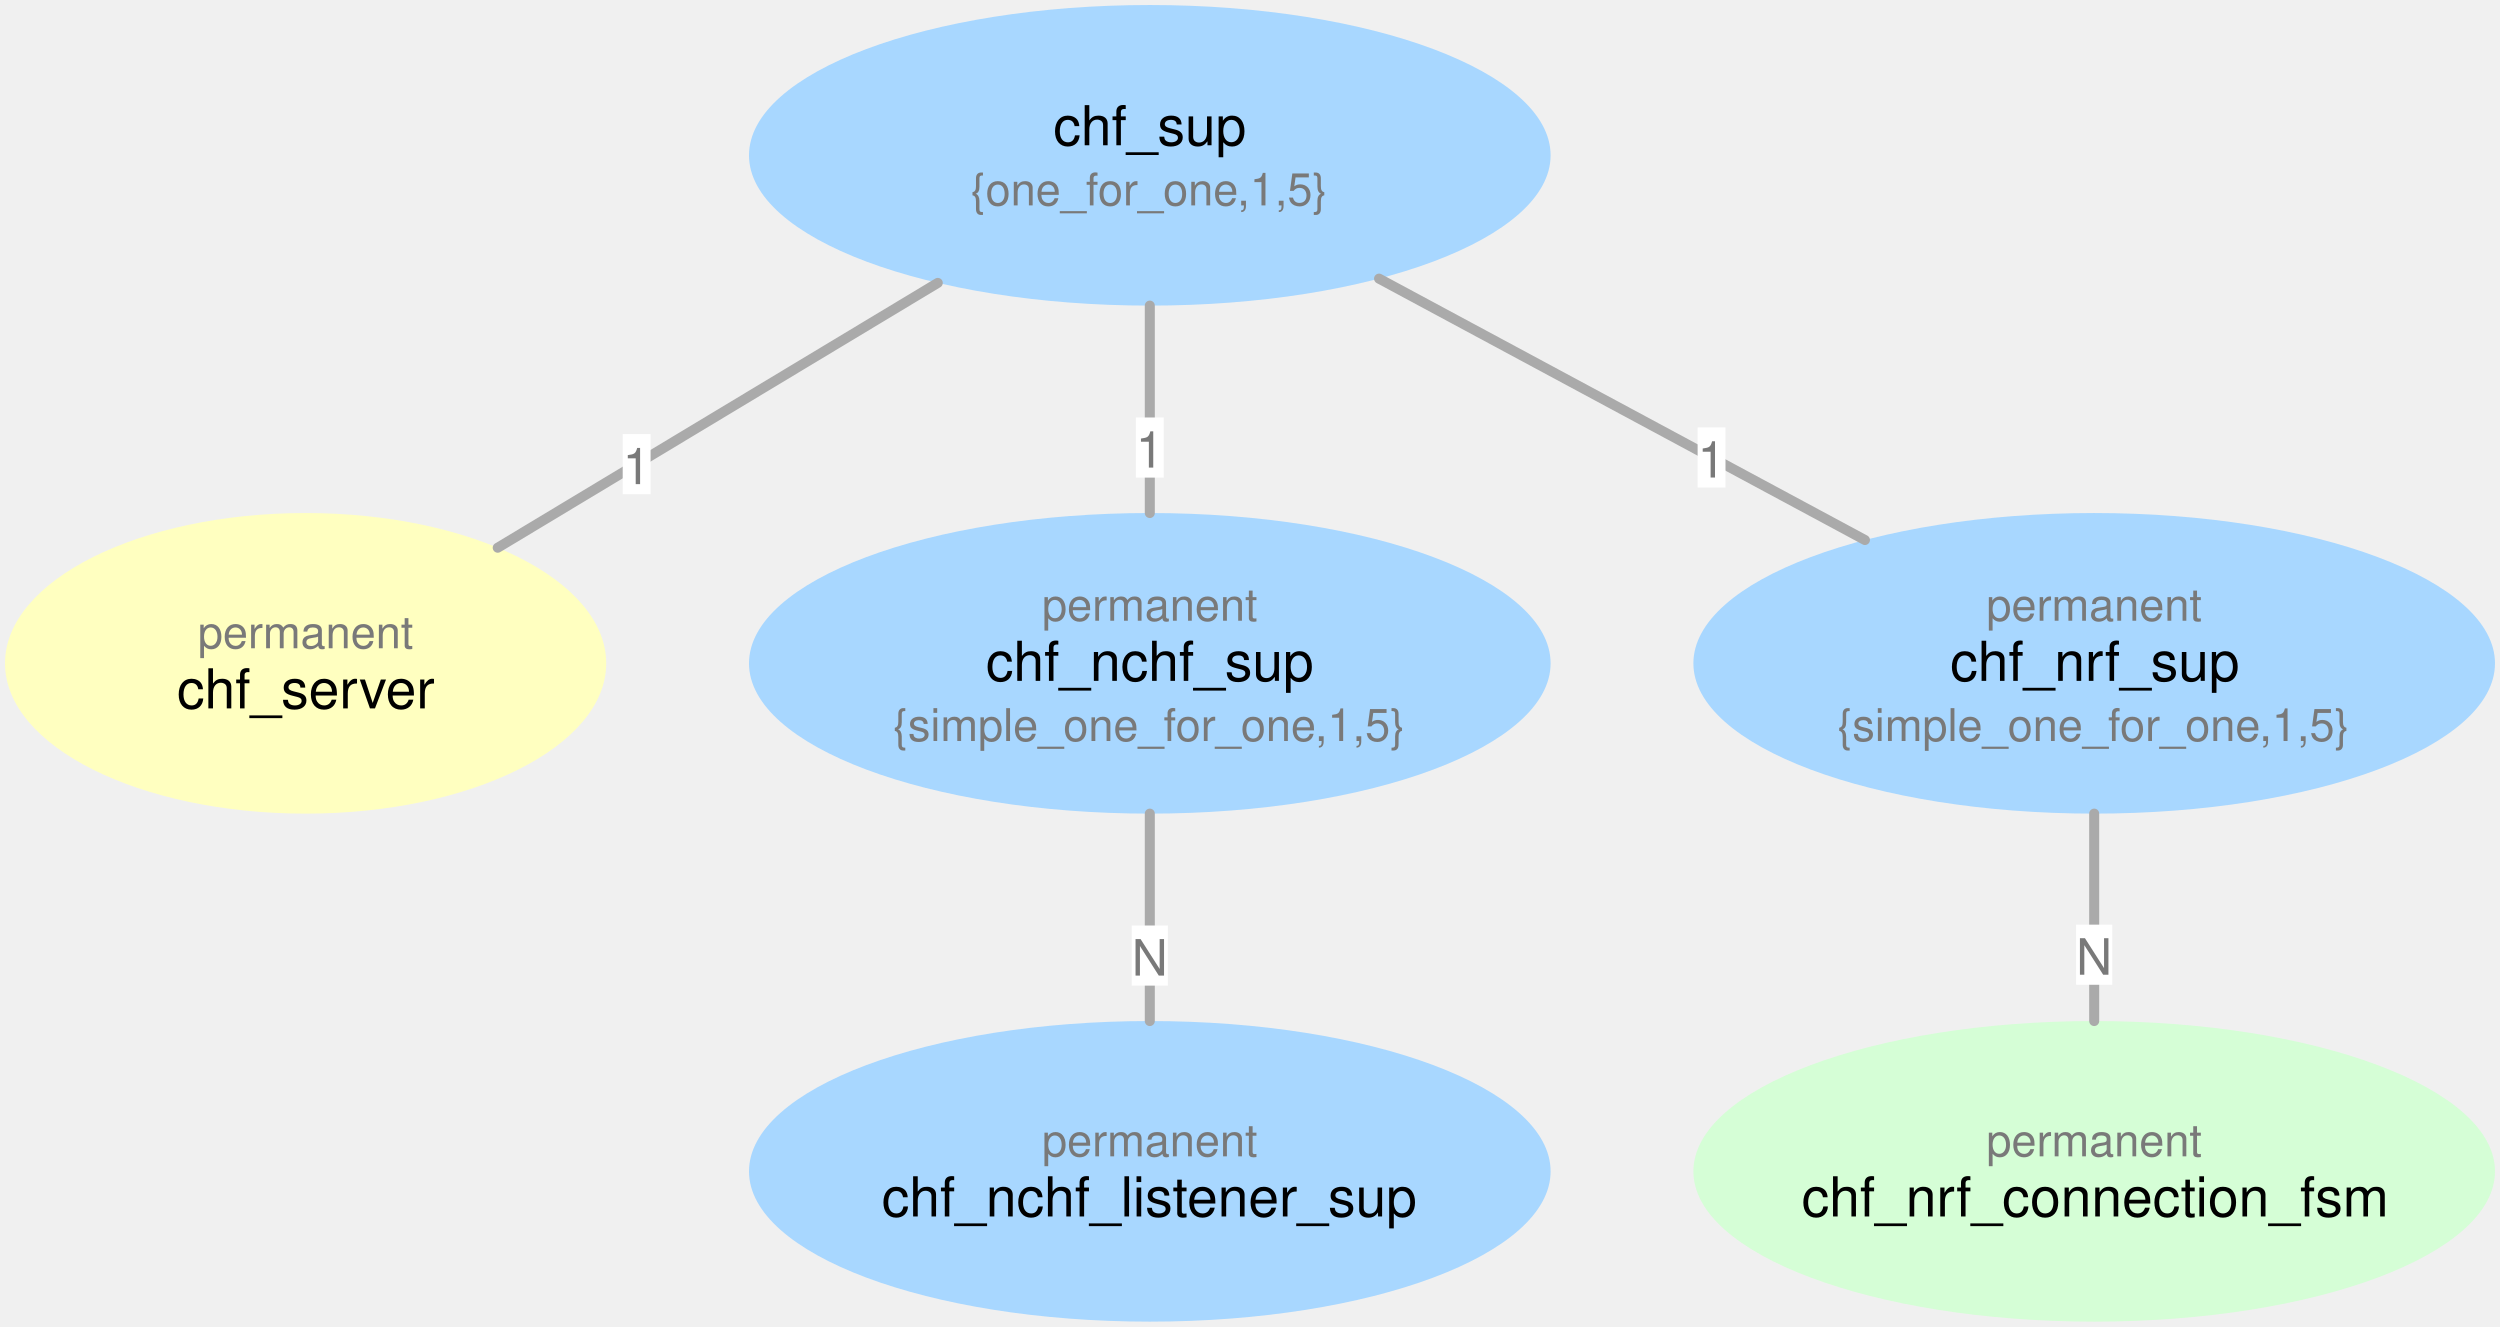
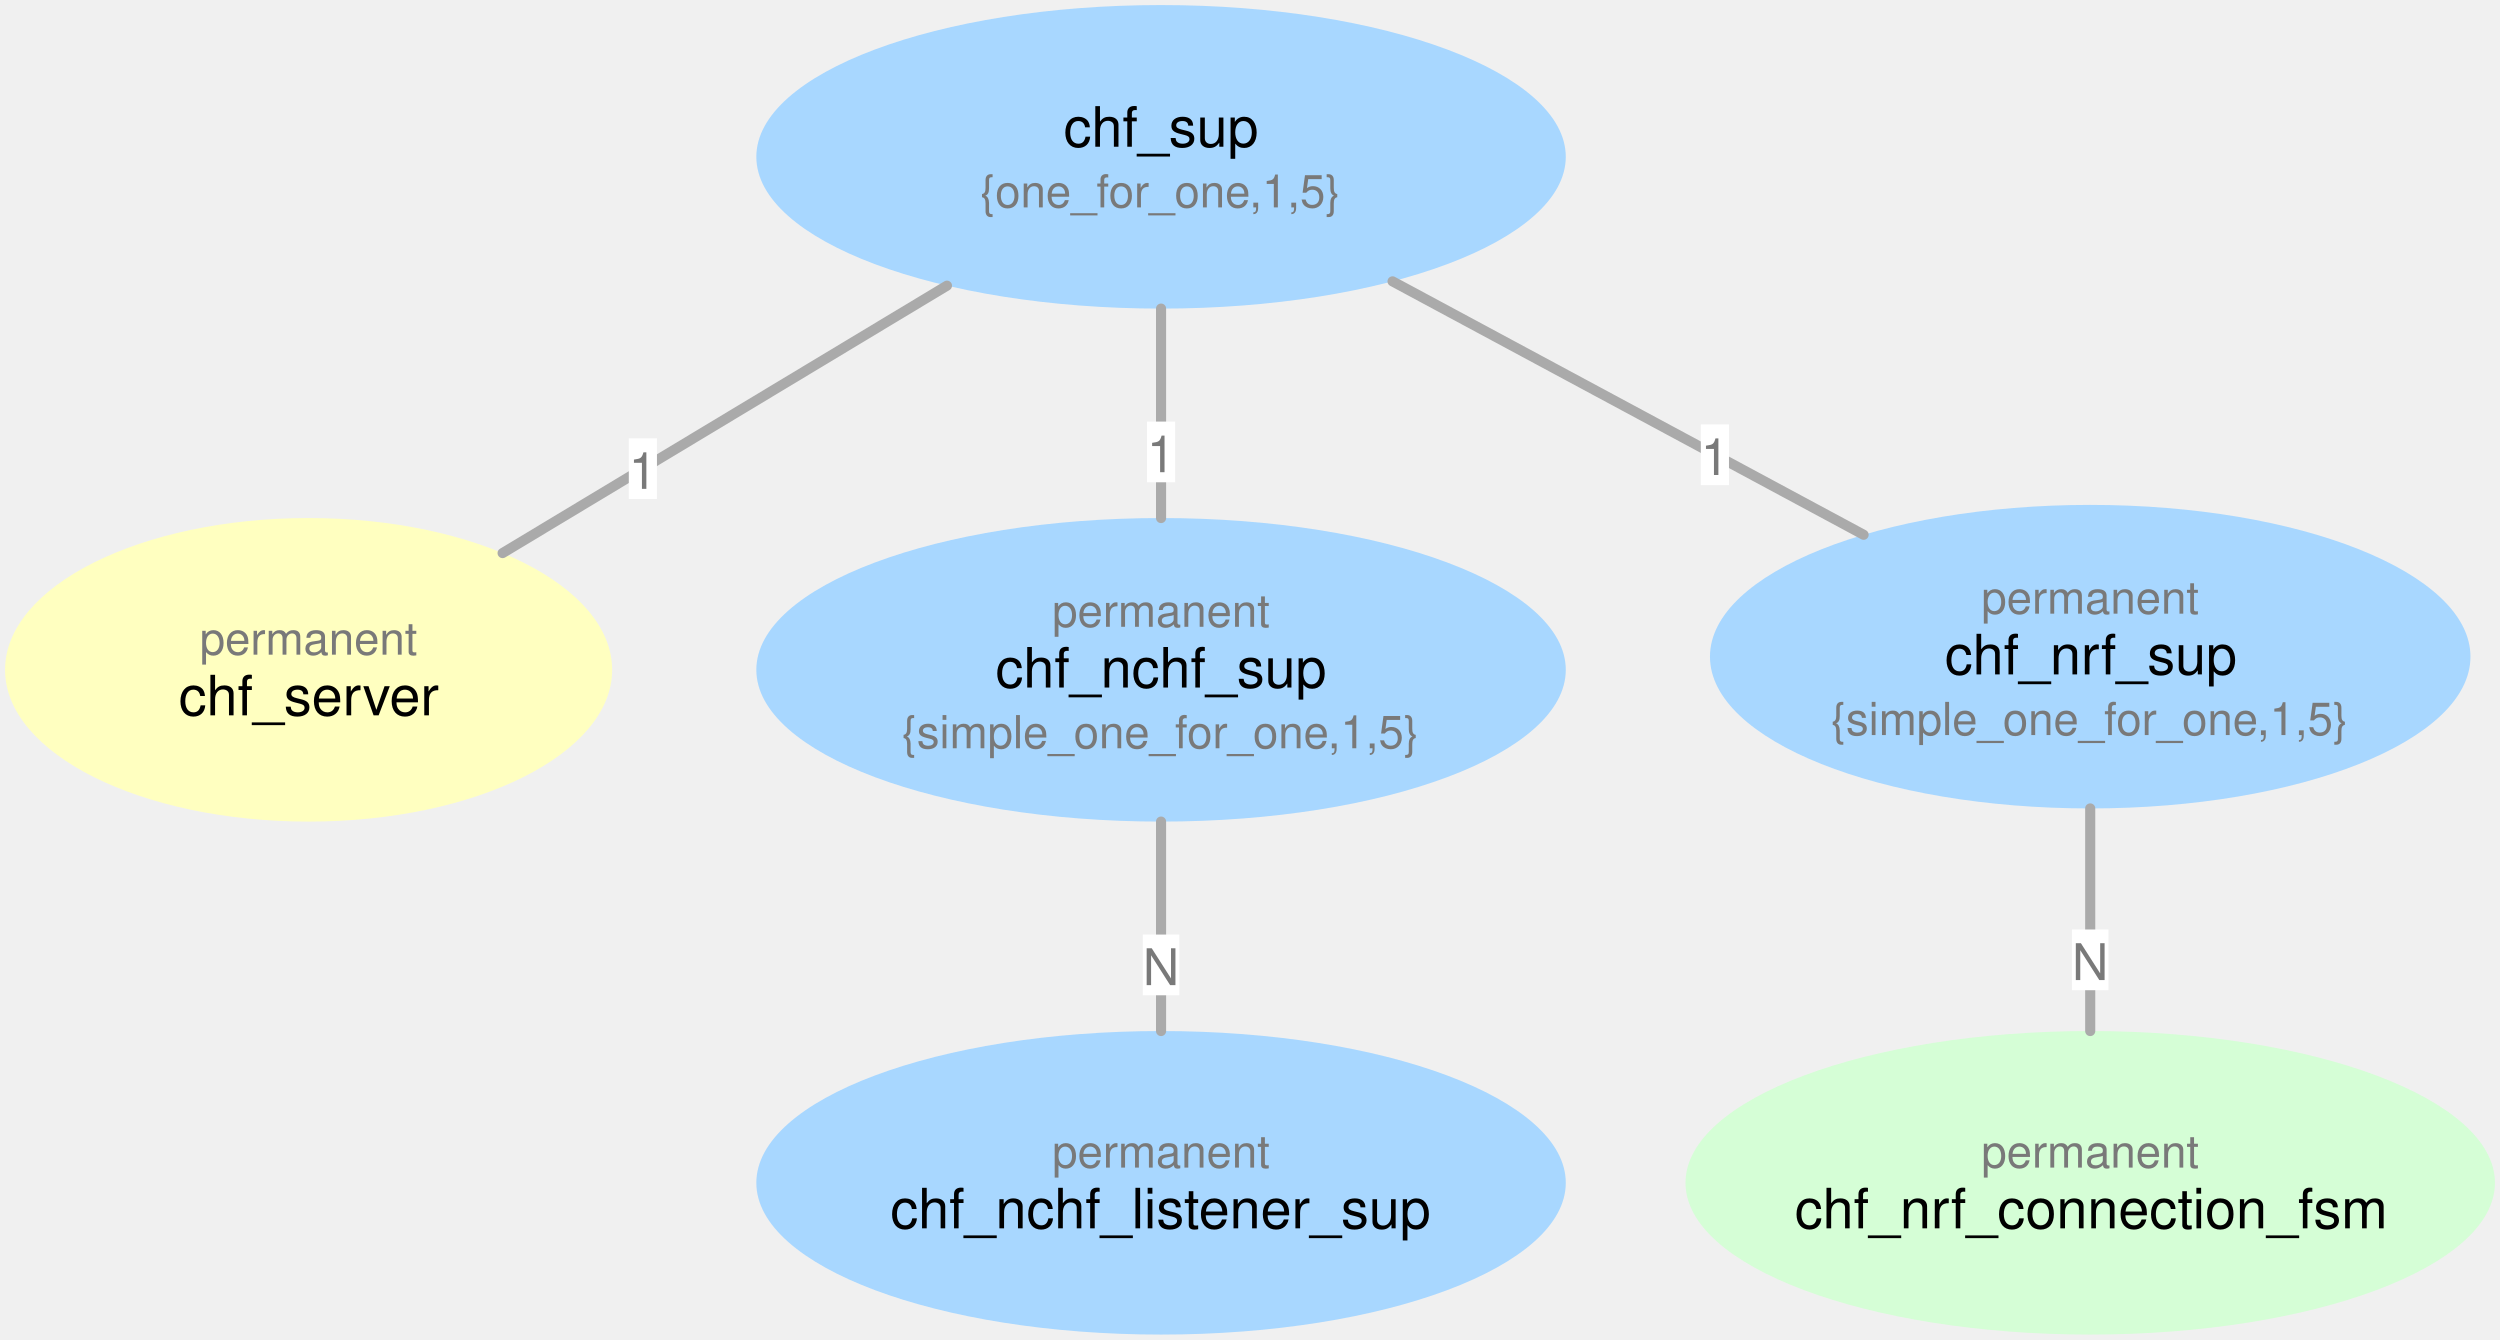
- <svg xmlns="http://www.w3.org/2000/svg" version="1.1" viewBox="161.7 -34 499 264.8" width="499" height="264.8">
+ <svg xmlns="http://www.w3.org/2000/svg" version="1.1" viewBox="161.7 -34 494.162 264.8" width="494.162" height="264.8">
  <defs />
  <g id="Supervision" fill-opacity="1" stroke="none" stroke-opacity="1" stroke-dasharray="none" fill="none">
    <g id="Supervision_Layer_1">
      <g id="Graphic_38">
        <ellipse cx="391.2" cy="-3" rx="80" ry="30" fill="#a8d7ff" />
        <text transform="translate(332.2 -15)" fill="black">
          <tspan font-family="Helvetica" font-size="11" fill="black" x="39.737" y="10" xml:space="preserve">chf_sup</tspan>
          <tspan font-family="Helvetica" font-size="9" fill="#797979" x="23.215" y="22" xml:space="preserve">{one_for_one,1,5}</tspan>
        </text>
      </g>
      <g id="Graphic_58">
        <ellipse cx="222.7" cy="98.4" rx="60" ry="30" fill="#ffffc0" />
        <text transform="translate(179.7 86.4)" fill="#797979">
          <tspan font-family="Helvetica" font-size="9" fill="#797979" x="21.487" y="9" xml:space="preserve">permanent</tspan>
          <tspan font-family="Helvetica" font-size="11" fill="black" x="17.323" y="21" xml:space="preserve">chf_server</tspan>
        </text>
      </g>
      <g id="Line_57">
        <line x1="261.046" y1="75.324" x2="348.881" y2="22.467" stroke="#aaa" stroke-linecap="round" stroke-linejoin="round" stroke-width="2" />
      </g>
      <g id="Graphic_56">
        <rect x="285.993" y="52.638" width="5.562" height="12" fill="white" />
        <text transform="translate(285.993 52.63808)" fill="#797979">
          <tspan font-family="Helvetica" font-size="10" fill="#797979" x="0" y="10" xml:space="preserve">1</tspan>
        </text>
      </g>
      <g id="Graphic_59">
        <ellipse cx="391.2" cy="98.4" rx="80" ry="30" fill="#a8d7ff" />
        <text transform="translate(332.2 80.9)" fill="#797979">
          <tspan font-family="Helvetica" font-size="9" fill="#797979" x="37.487" y="9" xml:space="preserve">permanent</tspan>
          <tspan font-family="Helvetica" font-size="11" fill="black" x="26.282" y="21" xml:space="preserve">chf_nchf_sup</tspan>
          <tspan font-family="Helvetica" font-size="9" fill="#797979" x="7.709" y="33" xml:space="preserve">{simple_one_for_one,1,5}</tspan>
        </text>
      </g>
      <g id="Line_61">
        <line x1="391.2" y1="68.4" x2="391.2" y2="27" stroke="#aaa" stroke-linecap="round" stroke-linejoin="round" stroke-width="2" />
      </g>
      <g id="Graphic_60">
        <rect x="388.419" y="49.331" width="5.562" height="12" fill="white" />
        <text transform="translate(388.4192 49.33093)" fill="#797979">
          <tspan font-family="Helvetica" font-size="10" fill="#797979" x="0" y="10" xml:space="preserve">1</tspan>
        </text>
      </g>
      <g id="Graphic_62">
        <ellipse cx="391.2" cy="199.8" rx="80" ry="30" fill="#a8d7ff" />
        <text transform="translate(332.2 187.8)" fill="#797979">
          <tspan font-family="Helvetica" font-size="9" fill="#797979" x="37.487" y="9" xml:space="preserve">permanent</tspan>
          <tspan font-family="Helvetica" font-size="11" fill="black" x="5.493" y="21" xml:space="preserve">chf_nchf_listener_sup</tspan>
        </text>
      </g>
      <g id="Line_64">
        <line x1="391.2" y1="169.8" x2="391.2" y2="128.4" stroke="#aaa" stroke-linecap="round" stroke-linejoin="round" stroke-width="2" />
      </g>
      <g id="Graphic_63">
        <rect x="387.589" y="150.731" width="7.222" height="12" fill="white" />
        <text transform="translate(387.5892 150.7309)" fill="#797979">
          <tspan font-family="Helvetica" font-size="10" fill="#797979" x="0" y="10" xml:space="preserve">N</tspan>
        </text>
      </g>
-       <g id="Graphic_65">
-         <ellipse cx="579.7" cy="98.4" rx="80" ry="30" fill="#a8d7ff" />
-         <text transform="translate(520.7 80.9)" fill="#797979">
-           <tspan font-family="Helvetica" font-size="9" fill="#797979" x="37.487" y="9" xml:space="preserve">permanent</tspan>
-           <tspan font-family="Helvetica" font-size="11" fill="black" x="30.259" y="21" xml:space="preserve">chf_nrf_sup</tspan>
-           <tspan font-family="Helvetica" font-size="9" fill="#797979" x="7.709" y="33" xml:space="preserve">{simple_one_for_one,1,5}</tspan>
-         </text>
-       </g>
-       <g id="Line_67">
-         <line x1="533.942" y1="73.786" x2="436.958" y2="21.614" stroke="#aaa" stroke-linecap="round" stroke-linejoin="round" stroke-width="2" />
-       </g>
-       <g id="Graphic_66">
-         <rect x="500.546" y="51.316" width="5.562" height="12" fill="white" />
-         <text transform="translate(500.5457 51.31631)" fill="#797979">
-           <tspan font-family="Helvetica" font-size="10" fill="#797979" x="0" y="10" xml:space="preserve">1</tspan>
-         </text>
-       </g>
-       <g id="Graphic_105">
-         <ellipse cx="579.7" cy="199.8" rx="80" ry="30" fill="#d5fed6" />
-         <text transform="translate(520.7 187.8)" fill="#797979">
+       <g id="Graphic_83">
+         <ellipse cx="574.862" cy="199.8" rx="80" ry="30" fill="#d5fed6" />
+         <text transform="translate(515.8621 187.8)" fill="#797979">
          <tspan font-family="Helvetica" font-size="9" fill="#797979" x="37.487" y="9" xml:space="preserve">permanent</tspan>
          <tspan font-family="Helvetica" font-size="11" fill="black" x=".605" y="21" xml:space="preserve">chf_nrf_connection_fsm</tspan>
        </text>
      </g>
-       <g id="Line_100">
-         <line x1="579.7" y1="169.8" x2="579.7" y2="128.4" stroke="#aaa" stroke-linecap="round" stroke-linejoin="round" stroke-width="2" />
+       <g id="Graphic_79">
+         <ellipse cx="574.862" cy="95.8" rx="75.162" ry="30" fill="#a8d7ff" />
+         <text transform="translate(519.7324 78.30028)" fill="#797979">
+           <tspan font-family="Helvetica" font-size="9" fill="#797979" x="33.616" y="9" xml:space="preserve">permanent</tspan>
+           <tspan font-family="Helvetica" font-size="11" fill="black" x="26.389" y="21" xml:space="preserve">chf_nrf_sup</tspan>
+           <tspan font-family="Helvetica" font-size="9" fill="#797979" x="3.839" y="33" xml:space="preserve">{simple_one_for_one,1,5}</tspan>
+         </text>
      </g>
-       <g id="Graphic_99">
-         <rect x="576.089" y="150.56" width="7.222" height="12" fill="white" />
-         <text transform="translate(576.0892 150.5602)" fill="#797979">
+       <g id="Line_78">
+         <line x1="574.862" y1="169.8" x2="574.862" y2="125.8" stroke="#aaa" stroke-linecap="round" stroke-linejoin="round" stroke-width="2" />
+       </g>
+       <g id="Graphic_77">
+         <rect x="571.251" y="149.729" width="7.222" height="12" fill="white" />
+         <text transform="translate(571.2513 149.7288)" fill="#797979">
          <tspan font-family="Helvetica" font-size="10" fill="#797979" x="0" y="10" xml:space="preserve">N</tspan>
+         </text>
+       </g>
+       <g id="Line_85">
+         <line x1="530.07" y1="71.704" x2="436.957" y2="21.615" stroke="#aaa" stroke-linecap="round" stroke-linejoin="round" stroke-width="2" />
+       </g>
+       <g id="Graphic_84">
+         <rect x="497.895" y="49.892" width="5.562" height="12" fill="white" />
+         <text transform="translate(497.8954 49.89224)" fill="#797979">
+           <tspan font-family="Helvetica" font-size="10" fill="#797979" x="0" y="10" xml:space="preserve">1</tspan>
        </text>
      </g>
    </g>
  </g>
</svg>
